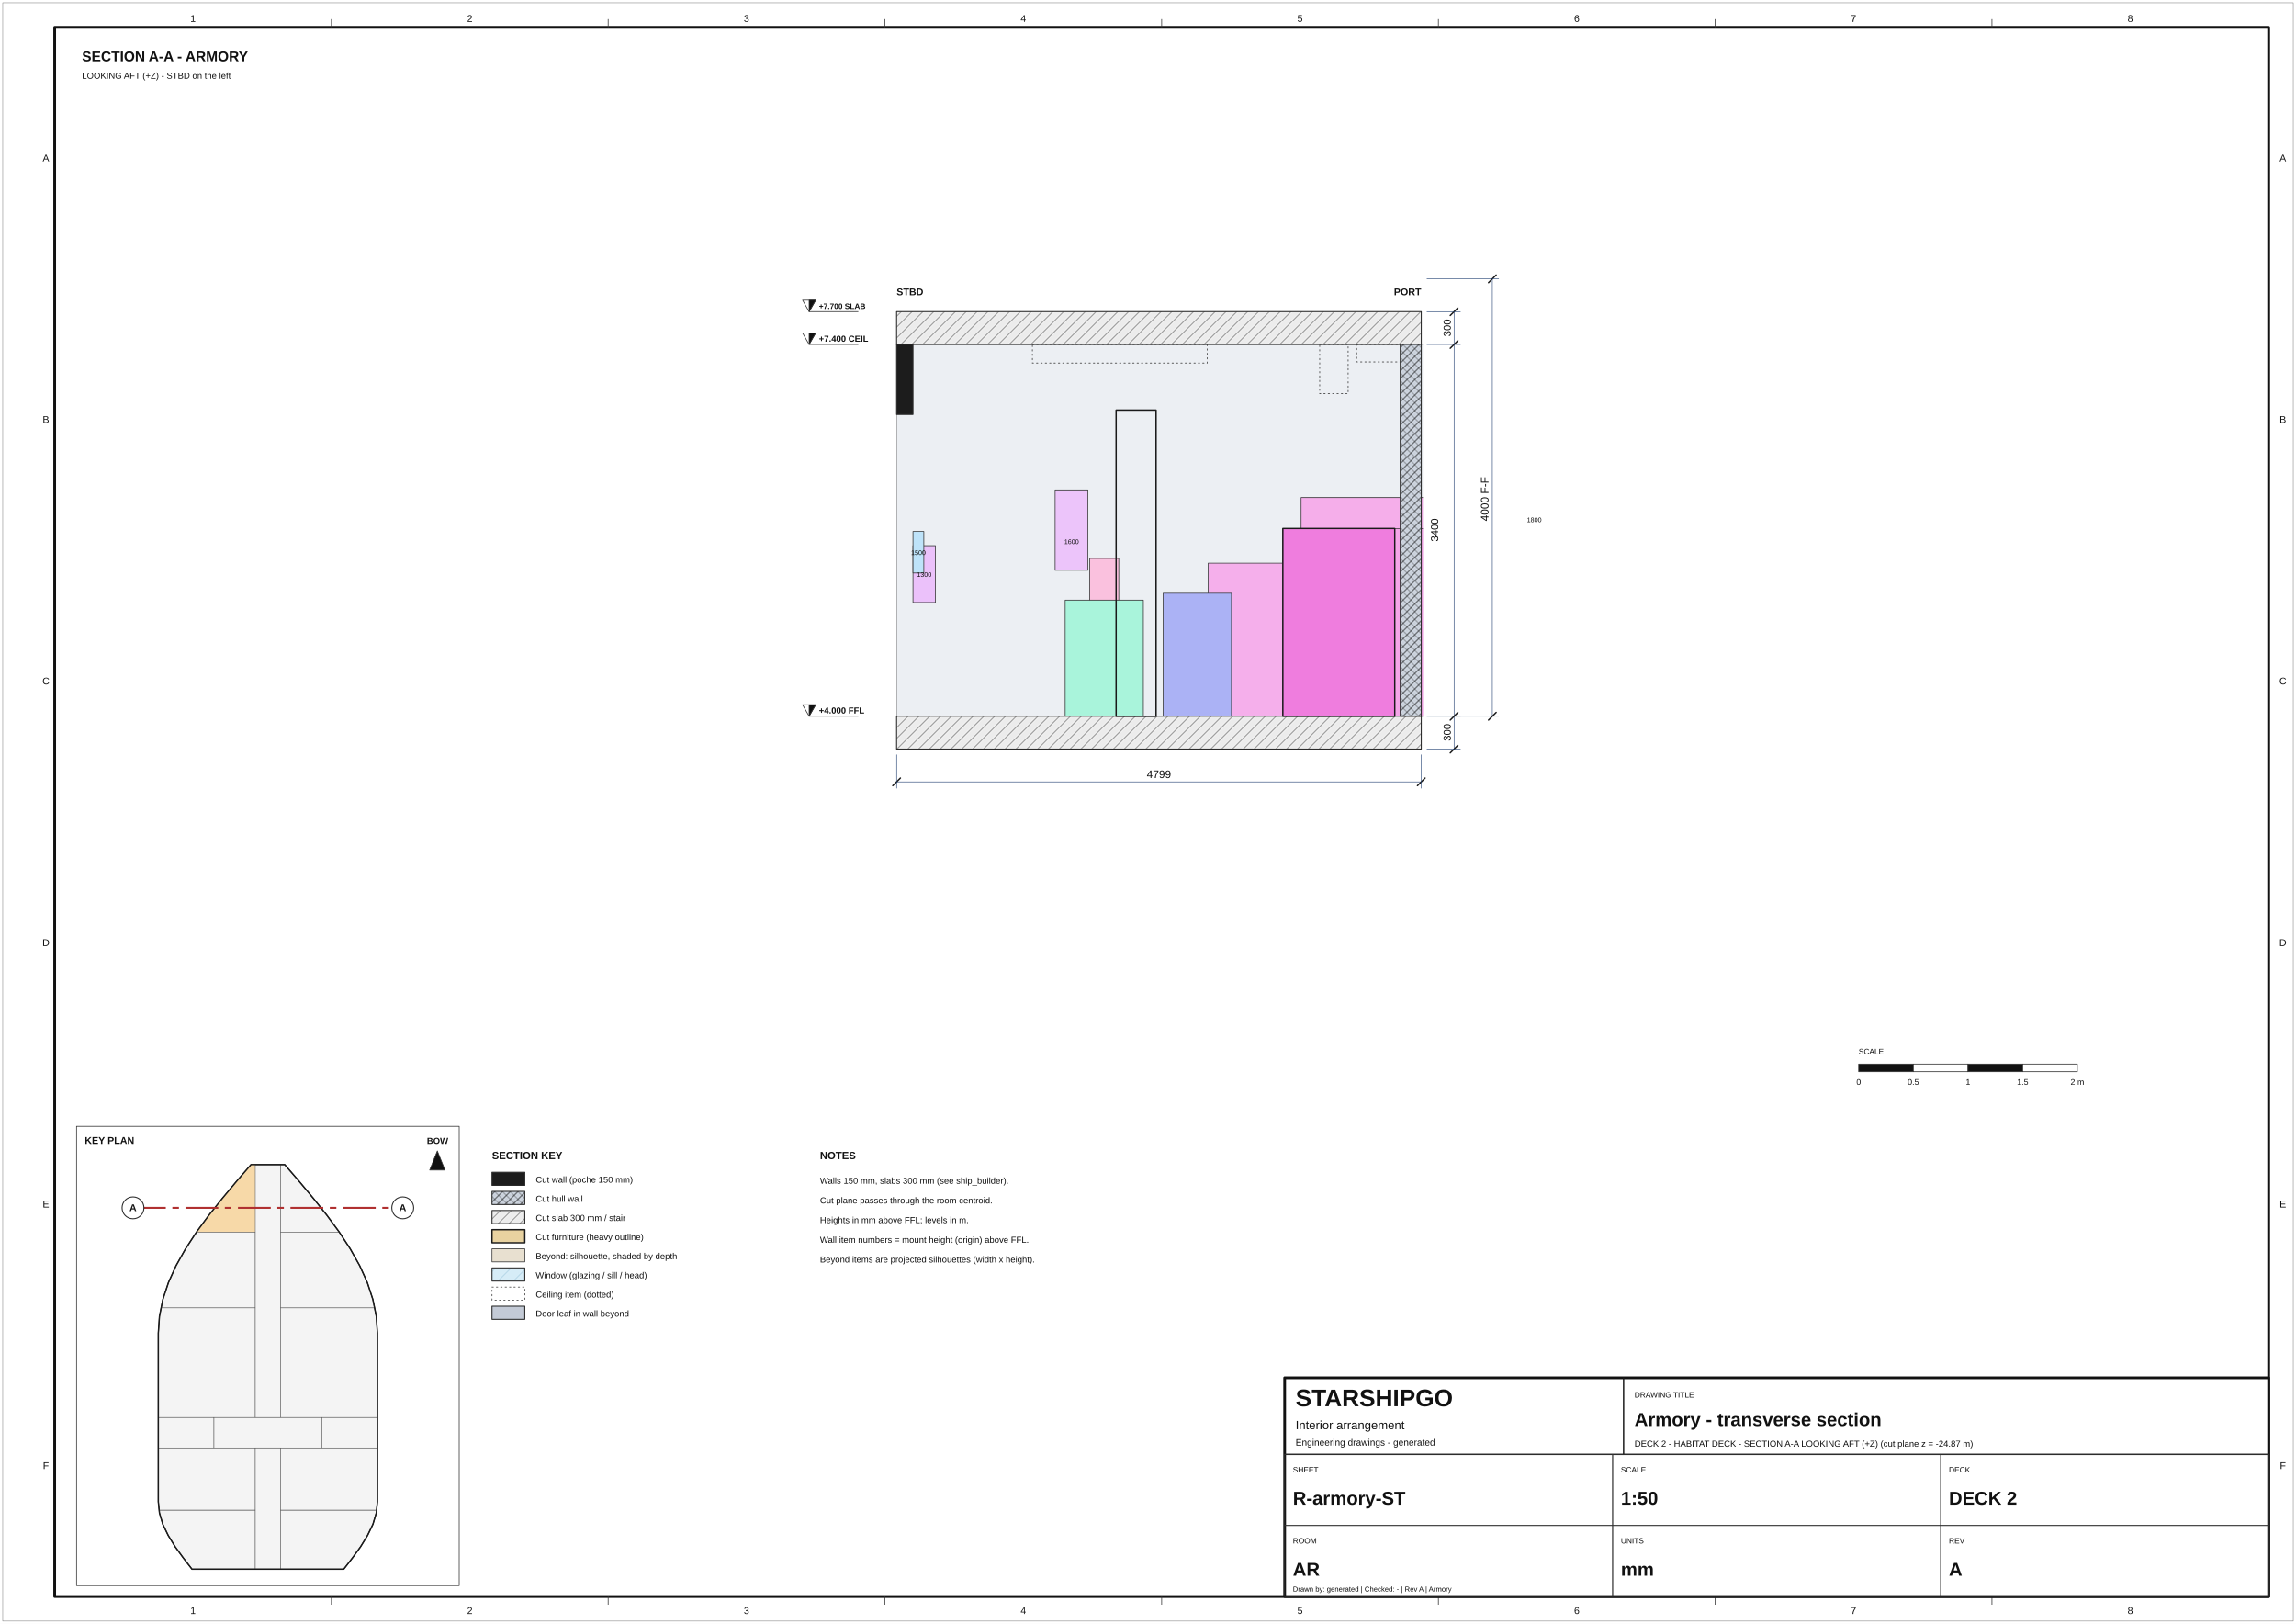
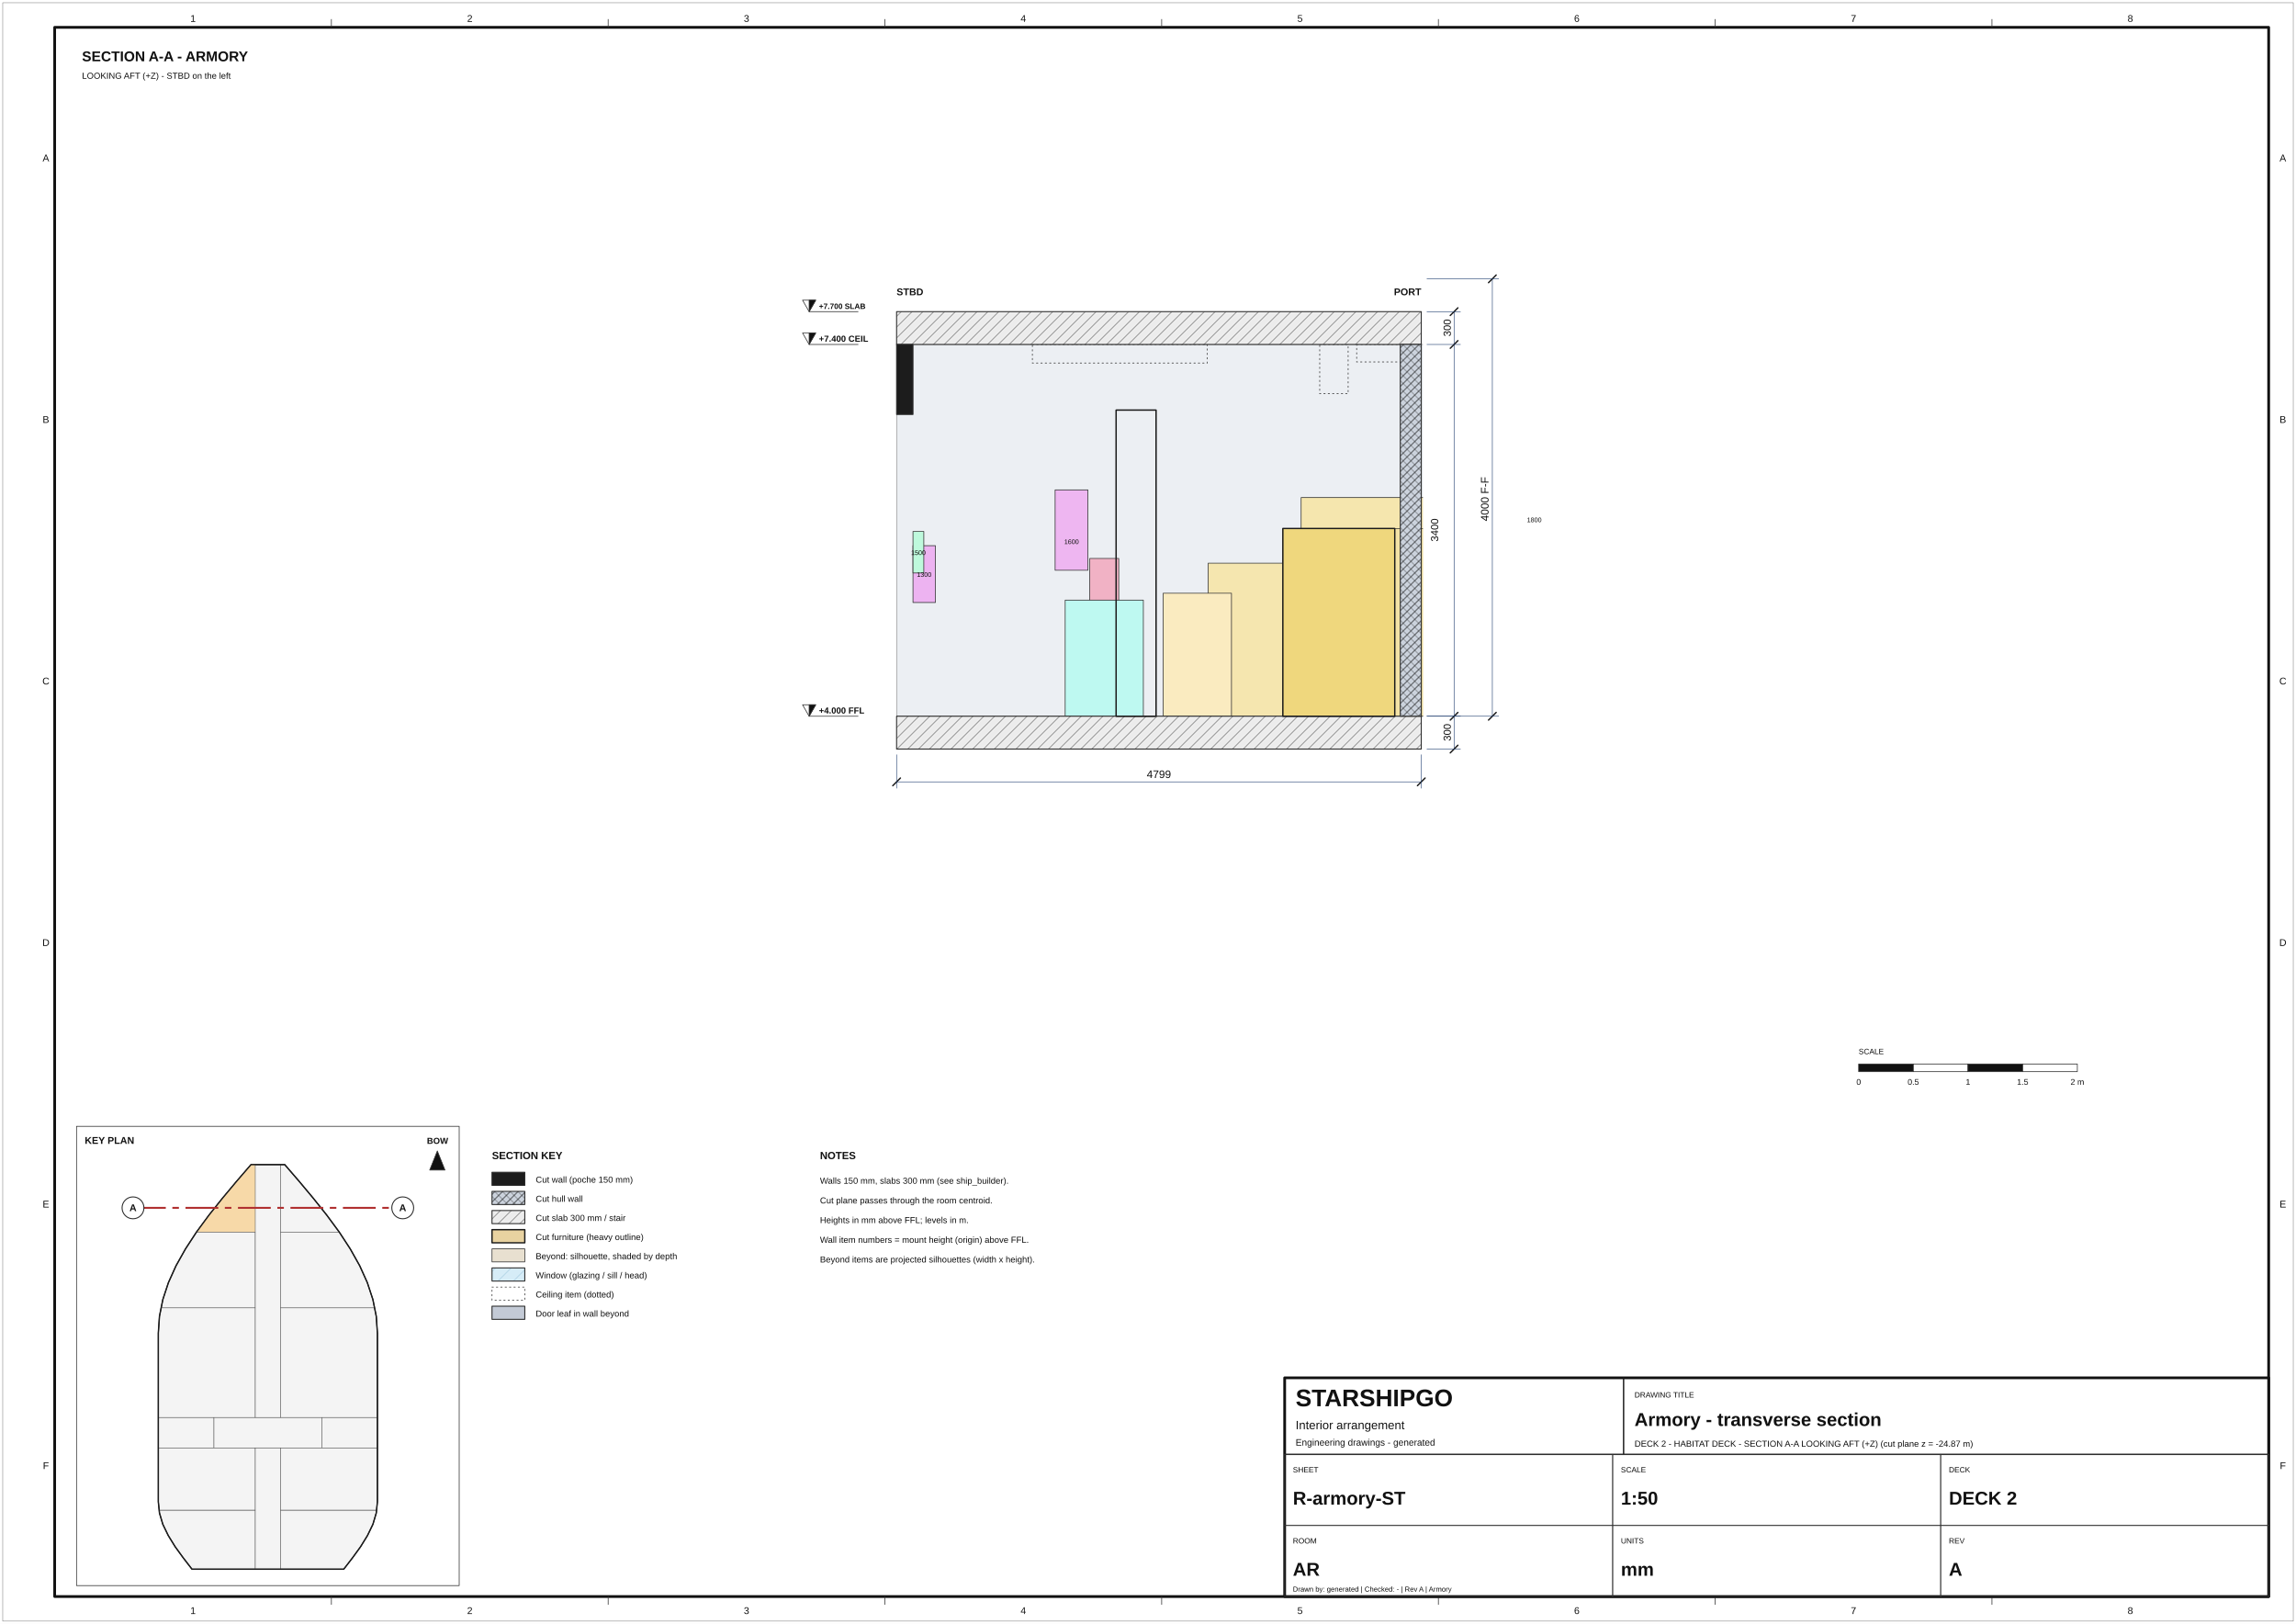
<svg xmlns="http://www.w3.org/2000/svg" width="420mm" height="297mm" viewBox="0 0 420 297">
  <style>
.t{font-family:Arial, Helvetica, 'DejaVu Sans', sans-serif;fill:#111}
.b{font-weight:bold}.i{font-style:italic}
.h{stroke:#111;stroke-width:.5;stroke-linejoin:round;stroke-linecap:round}
.m{stroke:#1a1a1a;stroke-width:.25;stroke-linejoin:round;stroke-linecap:round}
.n{stroke:#2a2a2a;stroke-width:.18;stroke-linejoin:round}
.f{stroke:#333;stroke-width:.13;stroke-linejoin:round}
.x{stroke:#555;stroke-width:.07}
.g{stroke:#9a9a9a;stroke-width:.1}
.gg{stroke:#c4c4c4;stroke-width:.08}
.d{stroke:#1d3c6e;stroke-width:.1}
.dsh{stroke:#222;stroke-width:.18;stroke-dasharray:1.6 .8}
.dot{stroke:#444;stroke-width:.14;stroke-dasharray:.25 .55;stroke-linecap:round}
.hid{stroke:#777;stroke-width:.12;stroke-dasharray:1 .7}
.cl{stroke:#b03030;stroke-width:.12;stroke-dasharray:5 1 1 1}
.cut{stroke:#b03030;stroke-width:.35;stroke-dasharray:6 1.2 1.2 1.2}
.red{stroke:#b03030;stroke-width:.13;stroke-dasharray:1.2 .7}
.none{stroke:none}
.halo{paint-order:stroke;stroke:#fff;stroke-width:.8;stroke-linejoin:round}
</style>
  <defs>
    <pattern id="hSlab" width="1.4" height="1.4" patternUnits="userSpaceOnUse" patternTransform="rotate(45)">
      <rect width="1.4" height="1.4" fill="#ececec" />
      <line x1="0" y1="0" x2="0" y2="1.4" stroke="#222" stroke-width=".13" />
    </pattern>
    <pattern id="hHull" width="1" height="1" patternUnits="userSpaceOnUse" patternTransform="rotate(45)">
      <rect width="1" height="1" fill="#c9d0da" />
      <line x1="0" y1="0" x2="0" y2="1" stroke="#111" stroke-width=".2" />
      <line x1="0" y1="0" x2="1" y2="0" stroke="#111" stroke-width=".1" />
    </pattern>
    <pattern id="hHole" width="1.6" height="1.6" patternUnits="userSpaceOnUse" patternTransform="rotate(-45)">
      <line x1="0" y1="0" x2="0" y2="1.6" stroke="#444" stroke-width=".12" />
    </pattern>
    <pattern id="hZone" width="1.8" height="1.8" patternUnits="userSpaceOnUse" patternTransform="rotate(45)">
      <line x1="0" y1="0" x2="0" y2="1.8" stroke="#d08080" stroke-width=".1" />
    </pattern>
    <pattern id="hPlen" width="1.6" height="1.6" patternUnits="userSpaceOnUse">
      <circle cx=".4" cy=".4" r=".12" fill="#888" />
      <circle cx="1.2" cy="1.2" r=".12" fill="#888" />
    </pattern>
    <pattern id="hGlass" width="2" height="2" patternUnits="userSpaceOnUse" patternTransform="rotate(45)">
      <rect width="2" height="2" fill="#d6ecf7" />
      <line x1="0" y1="0" x2="0" y2="2" stroke="#5a9abb" stroke-width=".08" />
    </pattern>
    <pattern id="hFloor" width="1.2" height="1.2" patternUnits="userSpaceOnUse" patternTransform="rotate(-45)">
      <rect width="1.2" height="1.2" fill="#f2f2f2" />
      <line x1="0" y1="0" x2="0" y2="1.2" stroke="#555" stroke-width=".1" />
    </pattern>
  </defs>
  <rect x="0" y="0" width="420" height="297" fill="#ffffff" />
  <text x="15" y="11.2" font-size="2.6" class="t b">SECTION A-A - ARMORY</text>
  <text x="15" y="14.4" font-size="1.6" class="t" fill="#555">LOOKING AFT (+Z)  -  STBD on the left</text>
  <clipPath id="clipA">
    <rect x="163.71" y="56.7" width="96.58" height="80.6" />
  </clipPath>
  <g clip-path="url(#clipA)">
    <polygon points="164.01,63 303.33,63 303.33,131 164.01,131" class="x" fill="#eceff3" />
-     <polygon points="193.01,89.6 199.01,89.6 199.01,104.3 193.01,104.3" class="f" fill="#ecc4fa" />
-     <polygon points="221.01,103 237.01,103 237.01,131 221.01,131" class="f" fill="#f5afeb" />
-     <polygon points="259.01,91 279.01,91 279.01,131 259.01,131" class="f" fill="#f5aeea" />
-     <polygon points="238.01,91 258.01,91 258.01,131 238.01,131" class="f" fill="#f5aeea" />
-     <polygon points="167.01,99.8 171.11,99.8 171.11,110.2 167.01,110.2" class="f" fill="#ebc1fa" />
+     <polygon points="193.01,89.6 199.01,89.6 199.01,104.3 193.01,104.3" class="f" fill="#eeb6f1" />
+     <polygon points="221.01,103 237.01,103 237.01,131 221.01,131" class="f" fill="#f5e6af" />
+     <polygon points="259.01,91 279.01,91 279.01,131 259.01,131" class="f" fill="#f5e6ae" />
+     <polygon points="238.01,91 258.01,91 258.01,131 238.01,131" class="f" fill="#f5e6ae" />
+     <polygon points="167.01,99.8 171.11,99.8 171.11,110.2 167.01,110.2" class="f" fill="#edb3f1" />
    <polygon points="248.17,63 259.85,63 259.85,66.2 248.17,66.2" class="dot" fill="none" />
-     <polygon points="199.35,102.14 204.65,102.14 204.65,110.2 199.35,110.2" class="f" fill="#fac1de" />
-     <polygon points="212.77,108.5 225.27,108.5 225.27,131 212.77,131" class="f" fill="#abb2f5" />
+     <polygon points="199.35,102.14 204.65,102.14 204.65,110.2 199.35,110.2" class="f" fill="#f1b2c5" />
+     <polygon points="212.77,108.5 225.27,108.5 225.27,131 212.77,131" class="f" fill="#faebc0" />
    <polygon points="241.41,63 246.61,63 246.61,72 241.41,72" class="dot" fill="none" />
-     <polygon points="270.48,84 290.84,84 290.84,106 270.48,106" class="f" fill="#f5aae9" />
-     <polygon points="194.85,109.76 209.15,109.76 209.15,131 194.85,131" class="f" fill="#a9f4db" />
-     <polygon points="167.01,97.2 168.99,97.2 168.99,104.8 167.01,104.8" class="f" fill="#bee3f9" />
+     <polygon points="270.48,84 290.84,84 290.84,106 270.48,106" class="f" fill="#f5e4aa" />
+     <polygon points="194.85,109.76 209.15,109.76 209.15,131 194.85,131" class="f" fill="#bef9f1" />
+     <polygon points="167.01,97.2 168.99,97.2 168.99,104.8 167.01,104.8" class="f" fill="#bef9dc" />
    <polygon points="188.85,63 220.85,63 220.85,66.4 188.85,66.4" class="dot" fill="none" />
-     <polygon points="234.67,96.66 266.55,96.66 266.55,131 234.67,131" class="f" fill="#f4a6e8" />
+     <polygon points="234.67,96.66 266.55,96.66 266.55,131 234.67,131" class="f" fill="#f4e3a6" />
    <polygon points="204.17,75 211.47,75 211.47,131 204.17,131" class="f" fill="none" />
    <polygon points="164.01,131 259.99,131 259.99,137 164.01,137" class="n" fill="url(#hSlab)" />
    <polygon points="164.01,57 259.99,57 259.99,63 164.01,63" class="n" fill="url(#hSlab)" />
    <polygon points="164.01,63 167.01,63 167.01,75.8 164.01,75.8" class="n" fill="#1c1c1c" />
    <polygon points="256.15,63 259.99,63 259.99,131 256.15,131" class="n" fill="url(#hHull)" />
-     <polygon points="234.67,96.66 255.14,96.66 255.14,131 234.67,131" class="m" fill="#ef7dde" />
+     <polygon points="234.67,96.66 255.14,96.66 255.14,131 234.67,131" class="m" fill="#efd77d" />
    <polygon points="204.17,75 211.47,75 211.47,131 204.17,131" class="m" fill="none" />
  </g>
  <text x="280.66" y="95.5" font-size="1.2" class="t" text-anchor="middle" fill="#444">1800</text>
  <text x="196.01" y="99.5" font-size="1.2" class="t" text-anchor="middle" fill="#444">1600</text>
  <text x="169.06" y="105.5" font-size="1.2" class="t" text-anchor="middle" fill="#444">1300</text>
  <text x="168" y="101.5" font-size="1.2" class="t" text-anchor="middle" fill="#444">1500</text>
  <text x="164.01" y="54" font-size="1.8" class="t b">STBD</text>
  <text x="259.99" y="54" font-size="1.8" class="t b" text-anchor="end">PORT</text>
  <line x1="265.99" y1="137" x2="265.99" y2="57" class="d" />
  <line x1="265.29" y1="137.7" x2="266.69" y2="136.3" class="m" />
  <line x1="260.99" y1="137" x2="267.19" y2="137" class="d" />
  <line x1="265.29" y1="131.7" x2="266.69" y2="130.3" class="m" />
  <line x1="260.99" y1="131" x2="267.19" y2="131" class="d" />
  <line x1="265.29" y1="63.7" x2="266.69" y2="62.3" class="m" />
  <line x1="260.99" y1="63" x2="267.19" y2="63" class="d" />
  <line x1="265.29" y1="57.7" x2="266.69" y2="56.3" class="m" />
  <line x1="260.99" y1="57" x2="267.19" y2="57" class="d" />
  <text x="265.39" y="135.54" font-size="1.9" class="t" transform="rotate(-90 265.39 135.54)">300</text>
  <text x="263.09" y="99.05" font-size="1.9" class="t" transform="rotate(-90 263.09 99.05)">3400</text>
  <text x="265.39" y="61.54" font-size="1.9" class="t" transform="rotate(-90 265.39 61.54)">300</text>
  <line x1="272.99" y1="51" x2="272.99" y2="131" class="d" />
  <line x1="272.29" y1="51.7" x2="273.69" y2="50.3" class="m" />
  <line x1="272.29" y1="131.7" x2="273.69" y2="130.3" class="m" />
  <line x1="260.99" y1="51" x2="274.19" y2="51" class="d" />
  <line x1="260.99" y1="131" x2="274.19" y2="131" class="d" />
  <text x="272.29" y="95.32" font-size="2" class="t" transform="rotate(-90 272.29 95.32)">4000 F-F</text>
  <line x1="148.01" y1="131" x2="157.01" y2="131" class="f" />
  <polygon points="148.01,131 146.81,128.9 149.21,128.9" class="f" fill="#fff" />
  <polygon points="148.01,131 149.21,128.9 148.01,128.9" class="f" fill="#111" />
  <text x="149.81" y="130.5" font-size="1.6" class="t b">+4.000 FFL</text>
  <line x1="148.01" y1="63" x2="157.01" y2="63" class="f" />
  <polygon points="148.01,63 146.81,60.9 149.21,60.9" class="f" fill="#fff" />
  <polygon points="148.01,63 149.21,60.9 148.01,60.9" class="f" fill="#111" />
  <text x="149.81" y="62.5" font-size="1.6" class="t b">+7.400 CEIL</text>
  <line x1="148.01" y1="57" x2="157.01" y2="57" class="f" />
  <polygon points="148.01,57 146.81,54.9 149.21,54.9" class="f" fill="#fff" />
  <polygon points="148.01,57 149.21,54.9 148.01,54.9" class="f" fill="#111" />
  <text x="149.81" y="56.5" font-size="1.4" class="t b">+7.700 SLAB</text>
  <line x1="164.01" y1="143" x2="259.99" y2="143" class="d" />
  <line x1="163.31" y1="143.7" x2="164.71" y2="142.3" class="m" />
  <line x1="259.29" y1="143.7" x2="260.69" y2="142.3" class="m" />
  <line x1="164.01" y1="138" x2="164.01" y2="144.2" class="d" />
  <line x1="259.99" y1="138" x2="259.99" y2="144.2" class="d" />
  <text x="212" y="142.3" font-size="2" class="t" text-anchor="middle">4799</text>
  <text x="340" y="192.8" font-size="1.4" class="t" fill="#666">SCALE</text>
  <rect x="340" y="194.6" width="10" height="1.4" class="f" fill="#111" />
  <rect x="350" y="194.6" width="10" height="1.4" class="f" fill="#fff" />
  <rect x="360" y="194.6" width="10" height="1.4" class="f" fill="#111" />
  <rect x="370" y="194.6" width="10" height="1.4" class="f" fill="#fff" />
  <text x="340" y="198.4" font-size="1.5" class="t" text-anchor="middle">0</text>
  <text x="350" y="198.4" font-size="1.5" class="t" text-anchor="middle">0.5</text>
  <text x="360" y="198.4" font-size="1.5" class="t" text-anchor="middle">1</text>
  <text x="370" y="198.4" font-size="1.5" class="t" text-anchor="middle">1.5</text>
  <text x="380" y="198.4" font-size="1.5" class="t" text-anchor="middle">2 m</text>
  <rect x="14" y="206" width="70" height="84" class="f" fill="none" />
  <text x="15.5" y="209.2" font-size="1.8" class="t b">KEY PLAN</text>
  <polygon points="52.08,213 54.74,216.08 57.32,219.17 59.78,222.25 62.05,225.33 64.07,228.42 65.8,231.5 67.19,234.58 68.21,237.67 68.83,240.75 69.04,243.83 69.04,274.67 68.83,276.72 68.22,278.78 67.23,280.83 65.96,282.89 64.47,284.94 62.88,287 35.12,287 33.53,284.94 32.04,282.89 30.77,280.83 29.78,278.78 29.17,276.72 28.96,274.67 28.96,243.83 29.17,240.75 29.79,237.67 30.81,234.58 32.2,231.5 33.93,228.42 35.95,225.33 38.22,222.25 40.68,219.17 43.26,216.08 45.92,213" class="n" fill="#f4f4f4" />
  <polygon points="46.69,213 51.31,213 51.31,259.25 46.69,259.25" class="x" fill="none" />
  <polygon points="46.69,264.8 51.31,264.8 51.31,287 46.69,287" class="x" fill="none" />
  <polygon points="39.13,259.25 58.87,259.25 58.87,264.8 39.13,264.8" class="x" fill="none" />
  <polygon points="28.96,259.25 39.13,259.25 39.13,264.8 28.96,264.8" class="x" fill="none" />
  <polygon points="58.87,259.25 69.04,259.25 69.04,264.8 58.87,264.8" class="x" fill="none" />
  <polygon points="35.95,225.33 38.22,222.25 40.68,219.17 43.26,216.08 45.92,213 46.69,213 46.69,225.33" class="x" fill="#f7d9a8" />
  <polygon points="29.79,237.67 30.81,234.58 32.2,231.5 33.93,228.42 35.95,225.33 46.69,225.33 46.69,239.21 29.48,239.21" class="x" fill="none" />
  <polygon points="28.96,243.83 29.17,240.75 29.48,239.21 46.69,239.21 46.69,259.25 28.96,259.25" class="x" fill="none" />
  <polygon points="51.31,213 52.08,213 54.74,216.08 57.32,219.17 59.78,222.25 62.05,225.33 51.31,225.33" class="x" fill="none" />
  <polygon points="51.31,225.33 62.05,225.33 64.07,228.42 65.8,231.5 67.19,234.58 68.21,237.67 68.52,239.21 51.31,239.21" class="x" fill="none" />
  <polygon points="51.31,239.21 68.52,239.21 68.83,240.75 69.04,243.83 69.04,259.25 51.31,259.25" class="x" fill="none" />
  <polygon points="28.96,274.67 28.96,264.8 46.69,264.8 46.69,276.21 29.12,276.21" class="x" fill="none" />
  <polygon points="33.53,284.94 32.04,282.89 30.77,280.83 29.78,278.78 29.17,276.72 29.12,276.21 46.69,276.21 46.69,287 35.12,287" class="x" fill="none" />
  <polygon points="51.31,264.8 69.04,264.8 69.04,274.67 68.88,276.21 51.31,276.21" class="x" fill="none" />
  <polygon points="51.31,276.21 68.88,276.21 68.83,276.72 68.22,278.78 67.23,280.83 65.96,282.89 64.47,284.94 62.88,287 51.31,287" class="x" fill="none" />
  <polygon points="52.08,213 54.74,216.08 57.32,219.17 59.78,222.25 62.05,225.33 64.07,228.42 65.8,231.5 67.19,234.58 68.21,237.67 68.83,240.75 69.04,243.83 69.04,274.67 68.83,276.72 68.22,278.78 67.23,280.83 65.96,282.89 64.47,284.94 62.88,287 35.12,287 33.53,284.94 32.04,282.89 30.77,280.83 29.78,278.78 29.17,276.72 28.96,274.67 28.96,243.83 29.17,240.75 29.79,237.67 30.81,234.58 32.2,231.5 33.93,228.42 35.95,225.33 38.22,222.25 40.68,219.17 43.26,216.08 45.92,213" class="m" fill="none" />
  <line x1="24.33" y1="220.91" x2="73.67" y2="220.91" class="cut" />
  <circle cx="24.33" cy="220.91" r="2" class="n" fill="#fff" />
  <text x="24.33" y="221.51" font-size="1.8" class="t b" text-anchor="middle">A</text>
  <circle cx="73.67" cy="220.91" r="2" class="n" fill="#fff" />
  <text x="73.67" y="221.51" font-size="1.8" class="t b" text-anchor="middle">A</text>
  <text x="82" y="209.2" font-size="1.6" class="t b" text-anchor="end">BOW</text>
  <polygon points="80,210.5 81.4,214 78.6,214" class="f" fill="#111" />
  <text x="90" y="212" font-size="1.9" class="t b">SECTION KEY</text>
  <rect x="90" y="214.4" width="6" height="2.4" class="n" fill="#1c1c1c" />
  <text x="98" y="216.3" font-size="1.6" class="t">Cut wall (poche 150 mm)</text>
  <rect x="90" y="217.9" width="6" height="2.4" class="n" fill="url(#hHull)" />
  <text x="98" y="219.8" font-size="1.6" class="t">Cut hull wall</text>
  <rect x="90" y="221.4" width="6" height="2.4" class="n" fill="url(#hSlab)" />
  <text x="98" y="223.3" font-size="1.6" class="t">Cut slab 300 mm / stair</text>
  <rect x="90" y="224.9" width="6" height="2.4" class="m" fill="#e8d2a0" />
  <text x="98" y="226.8" font-size="1.6" class="t">Cut furniture (heavy outline)</text>
  <rect x="90" y="228.4" width="6" height="2.4" class="f" fill="#e8e0d0" />
  <text x="98" y="230.3" font-size="1.6" class="t">Beyond: silhouette, shaded by depth</text>
  <rect x="90" y="231.9" width="6" height="2.4" class="n" fill="url(#hGlass)" />
  <text x="98" y="233.8" font-size="1.6" class="t">Window (glazing / sill / head)</text>
  <rect x="90" y="235.4" width="6" height="2.4" class="dot" fill="none" />
  <text x="98" y="237.3" font-size="1.6" class="t">Ceiling item (dotted)</text>
  <rect x="90" y="238.9" width="6" height="2.4" class="n" fill="#c3cad6" />
  <text x="98" y="240.8" font-size="1.6" class="t">Door leaf in wall beyond</text>
  <text x="150" y="212" font-size="1.9" class="t b">NOTES</text>
  <text x="150" y="216.5" font-size="1.6" class="t">Walls 150 mm, slabs 300 mm (see ship_builder).</text>
  <text x="150" y="220.1" font-size="1.6" class="t">Cut plane passes through the room centroid.</text>
  <text x="150" y="223.7" font-size="1.6" class="t">Heights in mm above FFL; levels in m.</text>
  <text x="150" y="227.3" font-size="1.6" class="t">Wall item numbers = mount height (origin) above FFL.</text>
  <text x="150" y="230.9" font-size="1.6" class="t">Beyond items are projected silhouettes (width x height).</text>
  <rect x="0.5" y="0.5" width="419" height="296" class="x" fill="none" />
  <rect x="10" y="5" width="405" height="287" class="h" fill="none" />
  <text x="35.31" y="4" font-size="1.8" class="t" text-anchor="middle">1</text>
  <text x="35.31" y="295.2" font-size="1.8" class="t" text-anchor="middle">1</text>
  <text x="85.94" y="4" font-size="1.8" class="t" text-anchor="middle">2</text>
  <text x="85.94" y="295.2" font-size="1.8" class="t" text-anchor="middle">2</text>
  <line x1="60.62" y1="3.5" x2="60.62" y2="5" class="f" />
  <line x1="60.62" y1="292" x2="60.62" y2="293.5" class="f" />
  <text x="136.56" y="4" font-size="1.8" class="t" text-anchor="middle">3</text>
  <text x="136.56" y="295.2" font-size="1.8" class="t" text-anchor="middle">3</text>
  <line x1="111.25" y1="3.5" x2="111.25" y2="5" class="f" />
  <line x1="111.25" y1="292" x2="111.25" y2="293.5" class="f" />
  <text x="187.19" y="4" font-size="1.8" class="t" text-anchor="middle">4</text>
  <text x="187.19" y="295.2" font-size="1.8" class="t" text-anchor="middle">4</text>
  <line x1="161.88" y1="3.5" x2="161.88" y2="5" class="f" />
  <line x1="161.88" y1="292" x2="161.88" y2="293.5" class="f" />
  <text x="237.81" y="4" font-size="1.8" class="t" text-anchor="middle">5</text>
  <text x="237.81" y="295.2" font-size="1.8" class="t" text-anchor="middle">5</text>
  <line x1="212.5" y1="3.5" x2="212.5" y2="5" class="f" />
  <line x1="212.5" y1="292" x2="212.5" y2="293.5" class="f" />
  <text x="288.44" y="4" font-size="1.8" class="t" text-anchor="middle">6</text>
  <text x="288.44" y="295.2" font-size="1.8" class="t" text-anchor="middle">6</text>
  <line x1="263.12" y1="3.5" x2="263.12" y2="5" class="f" />
  <line x1="263.12" y1="292" x2="263.12" y2="293.5" class="f" />
  <text x="339.06" y="4" font-size="1.8" class="t" text-anchor="middle">7</text>
  <text x="339.06" y="295.2" font-size="1.8" class="t" text-anchor="middle">7</text>
  <line x1="313.75" y1="3.5" x2="313.75" y2="5" class="f" />
  <line x1="313.75" y1="292" x2="313.75" y2="293.5" class="f" />
  <text x="389.69" y="4" font-size="1.8" class="t" text-anchor="middle">8</text>
  <text x="389.69" y="295.2" font-size="1.8" class="t" text-anchor="middle">8</text>
  <line x1="364.38" y1="3.5" x2="364.38" y2="5" class="f" />
  <line x1="364.38" y1="292" x2="364.38" y2="293.5" class="f" />
  <text x="8.4" y="29.52" font-size="1.8" class="t" text-anchor="middle">A</text>
  <text x="417.6" y="29.52" font-size="1.8" class="t" text-anchor="middle">A</text>
  <text x="8.4" y="77.35" font-size="1.8" class="t" text-anchor="middle">B</text>
  <text x="417.6" y="77.35" font-size="1.8" class="t" text-anchor="middle">B</text>
  <text x="8.4" y="125.18" font-size="1.8" class="t" text-anchor="middle">C</text>
  <text x="417.6" y="125.18" font-size="1.8" class="t" text-anchor="middle">C</text>
  <text x="8.4" y="173.02" font-size="1.8" class="t" text-anchor="middle">D</text>
  <text x="417.6" y="173.02" font-size="1.8" class="t" text-anchor="middle">D</text>
  <text x="8.4" y="220.85" font-size="1.8" class="t" text-anchor="middle">E</text>
  <text x="417.6" y="220.85" font-size="1.8" class="t" text-anchor="middle">E</text>
  <text x="8.4" y="268.68" font-size="1.8" class="t" text-anchor="middle">F</text>
  <text x="417.6" y="268.68" font-size="1.8" class="t" text-anchor="middle">F</text>
  <rect x="235" y="252" width="180" height="40" class="h" fill="#ffffff" />
  <line x1="235" y1="266" x2="415" y2="266" class="m" />
  <line x1="297" y1="252" x2="297" y2="266" class="m" />
  <text x="237" y="257.2" font-size="4.4" class="t b">STARSHIPGO</text>
  <text x="237" y="261.4" font-size="2.2" class="t">Interior arrangement</text>
  <text x="237" y="264.4" font-size="1.7" class="t" fill="#444">Engineering drawings - generated</text>
  <text x="299" y="255.6" font-size="1.4" class="t" fill="#666">DRAWING TITLE</text>
  <text x="299" y="260.8" font-size="3.4" class="t b">Armory - transverse section</text>
  <text x="299" y="264.6" font-size="1.6" class="t">DECK 2 - HABITAT DECK  -  SECTION A-A LOOKING AFT (+Z)  (cut plane z = -24.87 m)</text>
  <rect x="235" y="266" width="60" height="13" class="f" fill="none" />
  <text x="236.5" y="269.3" font-size="1.4" class="t" fill="#666">SHEET</text>
  <text x="236.5" y="275.2" font-size="3.4" class="t b">R-armory-ST</text>
  <rect x="295" y="266" width="60" height="13" class="f" fill="none" />
  <text x="296.5" y="269.3" font-size="1.4" class="t" fill="#666">SCALE</text>
  <text x="296.5" y="275.2" font-size="3.4" class="t b">1:50</text>
  <rect x="355" y="266" width="60" height="13" class="f" fill="none" />
  <text x="356.5" y="269.3" font-size="1.4" class="t" fill="#666">DECK</text>
  <text x="356.5" y="275.2" font-size="3.4" class="t b">DECK 2</text>
  <rect x="235" y="279" width="60" height="13" class="f" fill="none" />
  <text x="236.5" y="282.3" font-size="1.4" class="t" fill="#666">ROOM</text>
  <text x="236.5" y="288.2" font-size="3.4" class="t b">AR</text>
  <rect x="295" y="279" width="60" height="13" class="f" fill="none" />
  <text x="296.5" y="282.3" font-size="1.4" class="t" fill="#666">UNITS</text>
  <text x="296.5" y="288.2" font-size="3.4" class="t b">mm</text>
  <rect x="355" y="279" width="60" height="13" class="f" fill="none" />
  <text x="356.5" y="282.3" font-size="1.4" class="t" fill="#666">REV</text>
  <text x="356.5" y="288.2" font-size="3.4" class="t b">A</text>
  <text x="236.5" y="291.1" font-size="1.3" class="t" fill="#555">Drawn by: generated   |   Checked: -   |   Rev A   |   Armory</text>
</svg>
